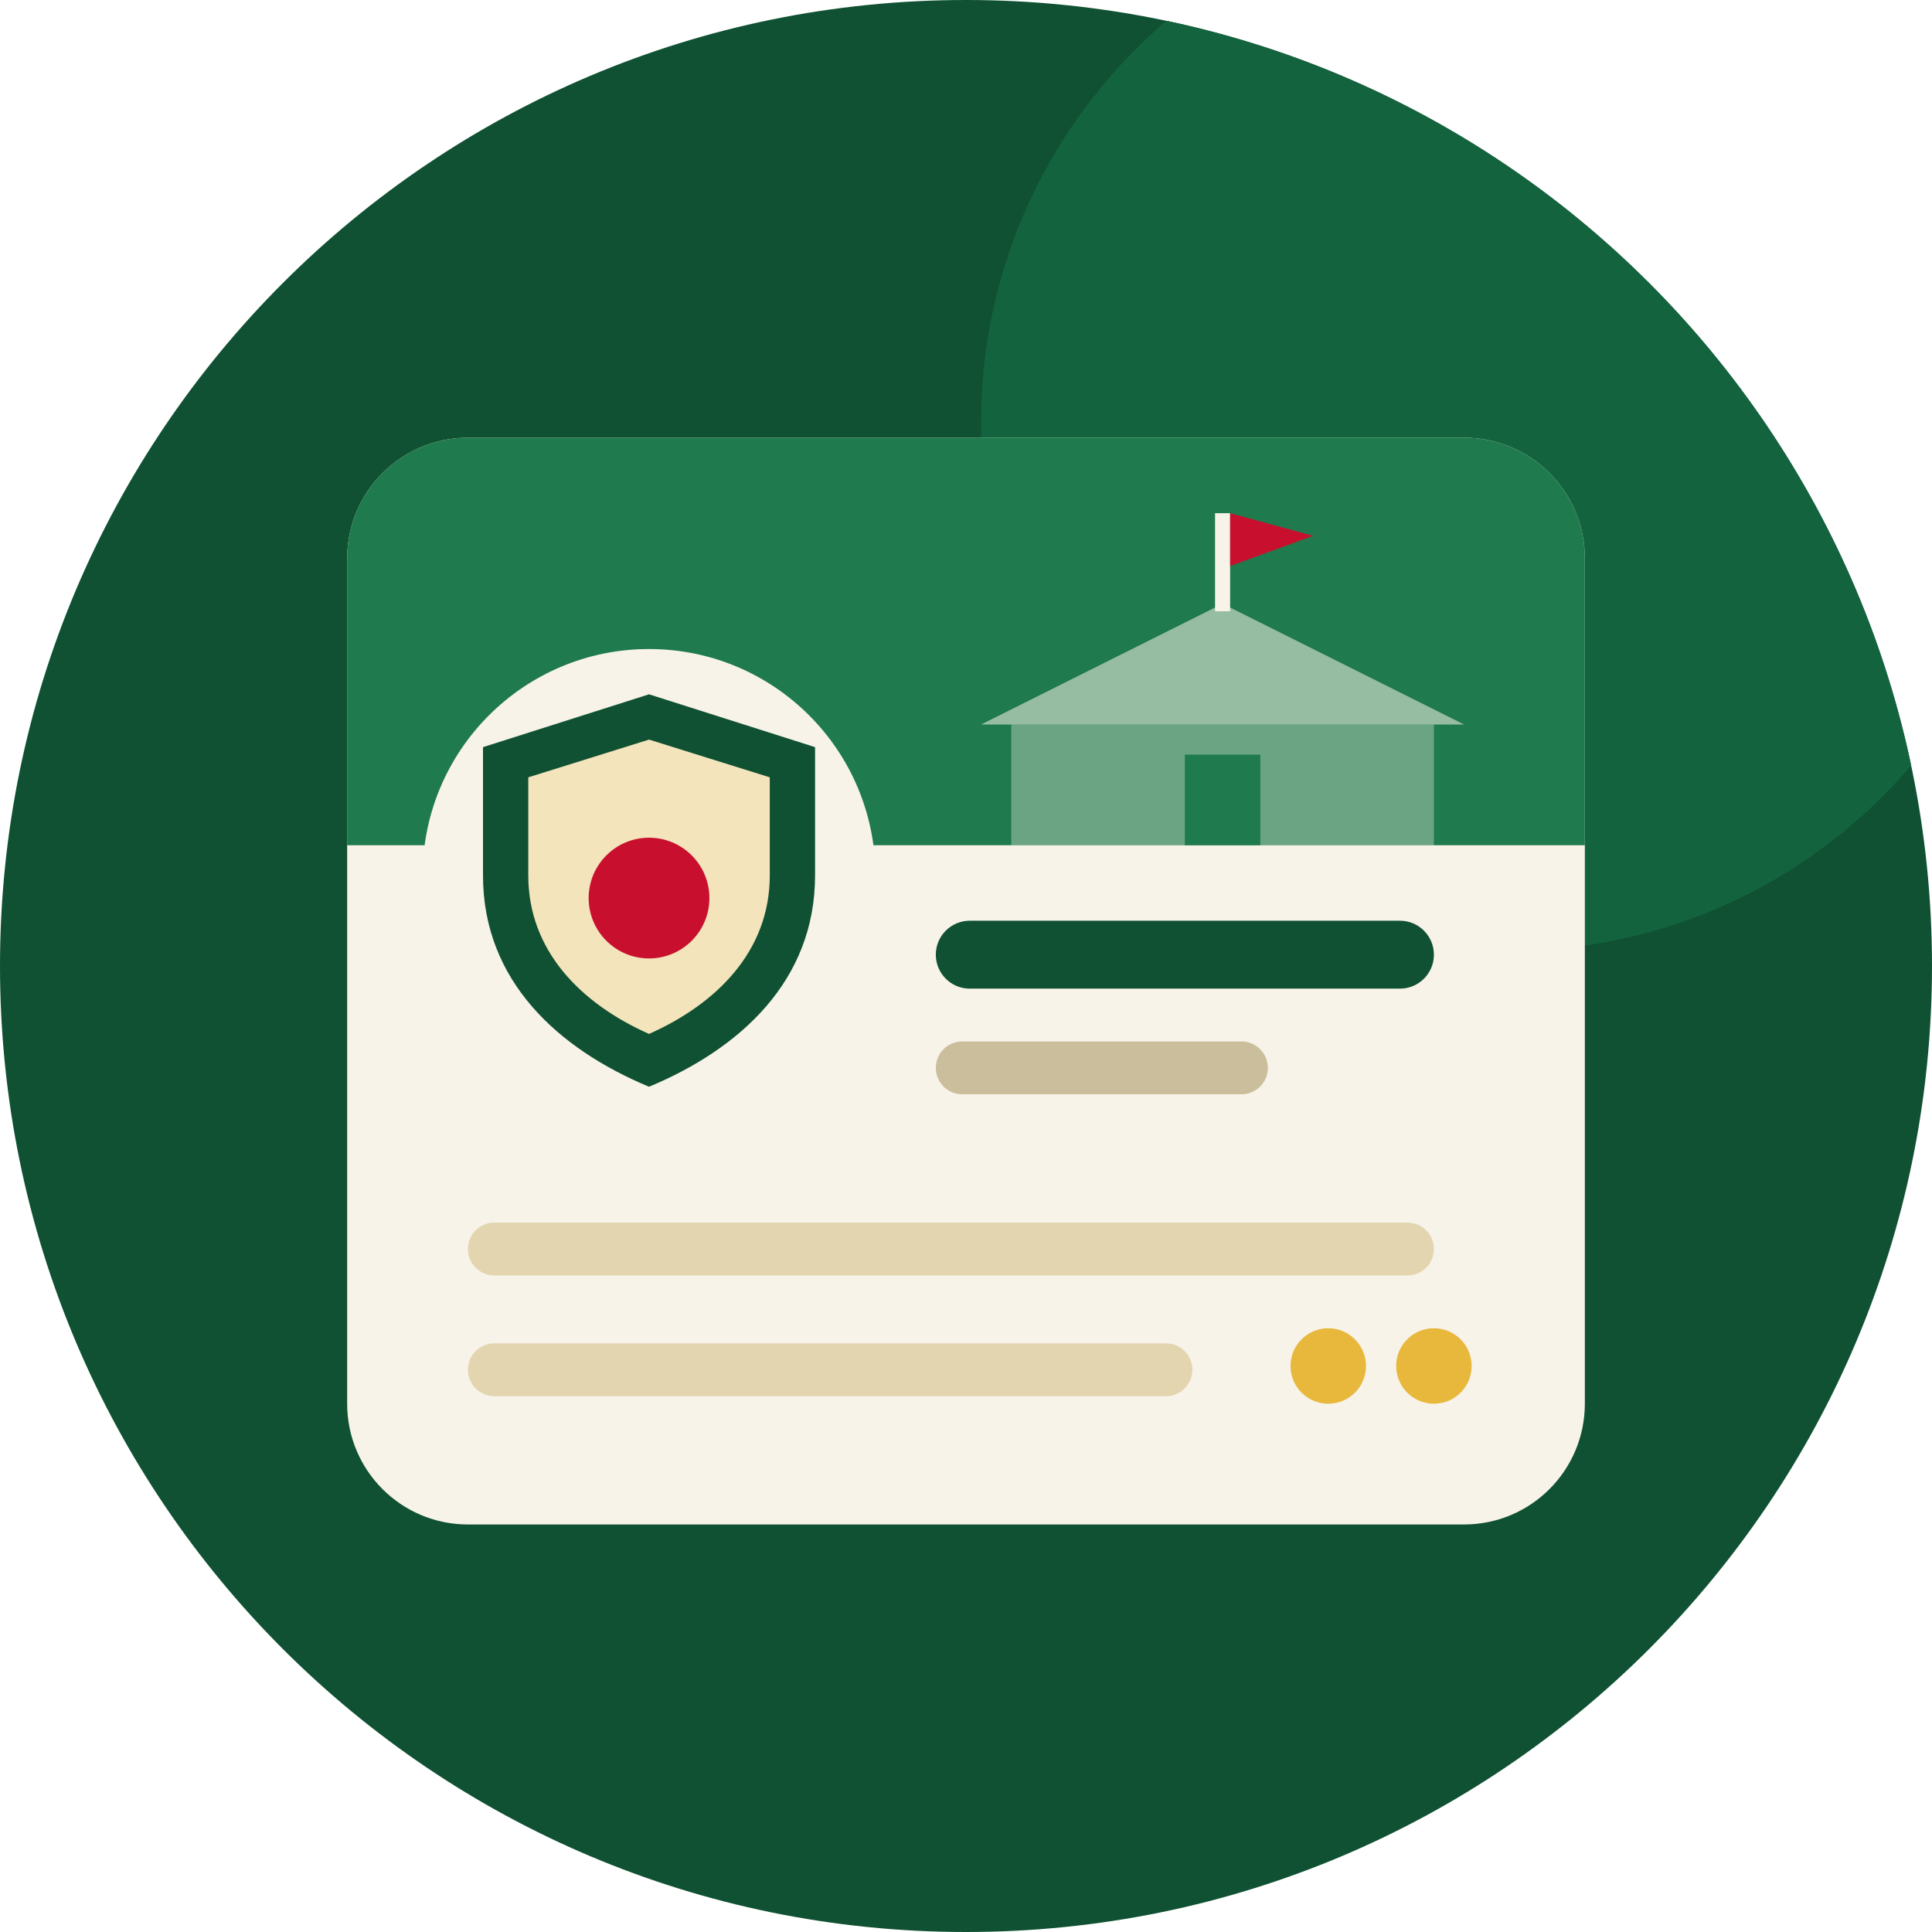
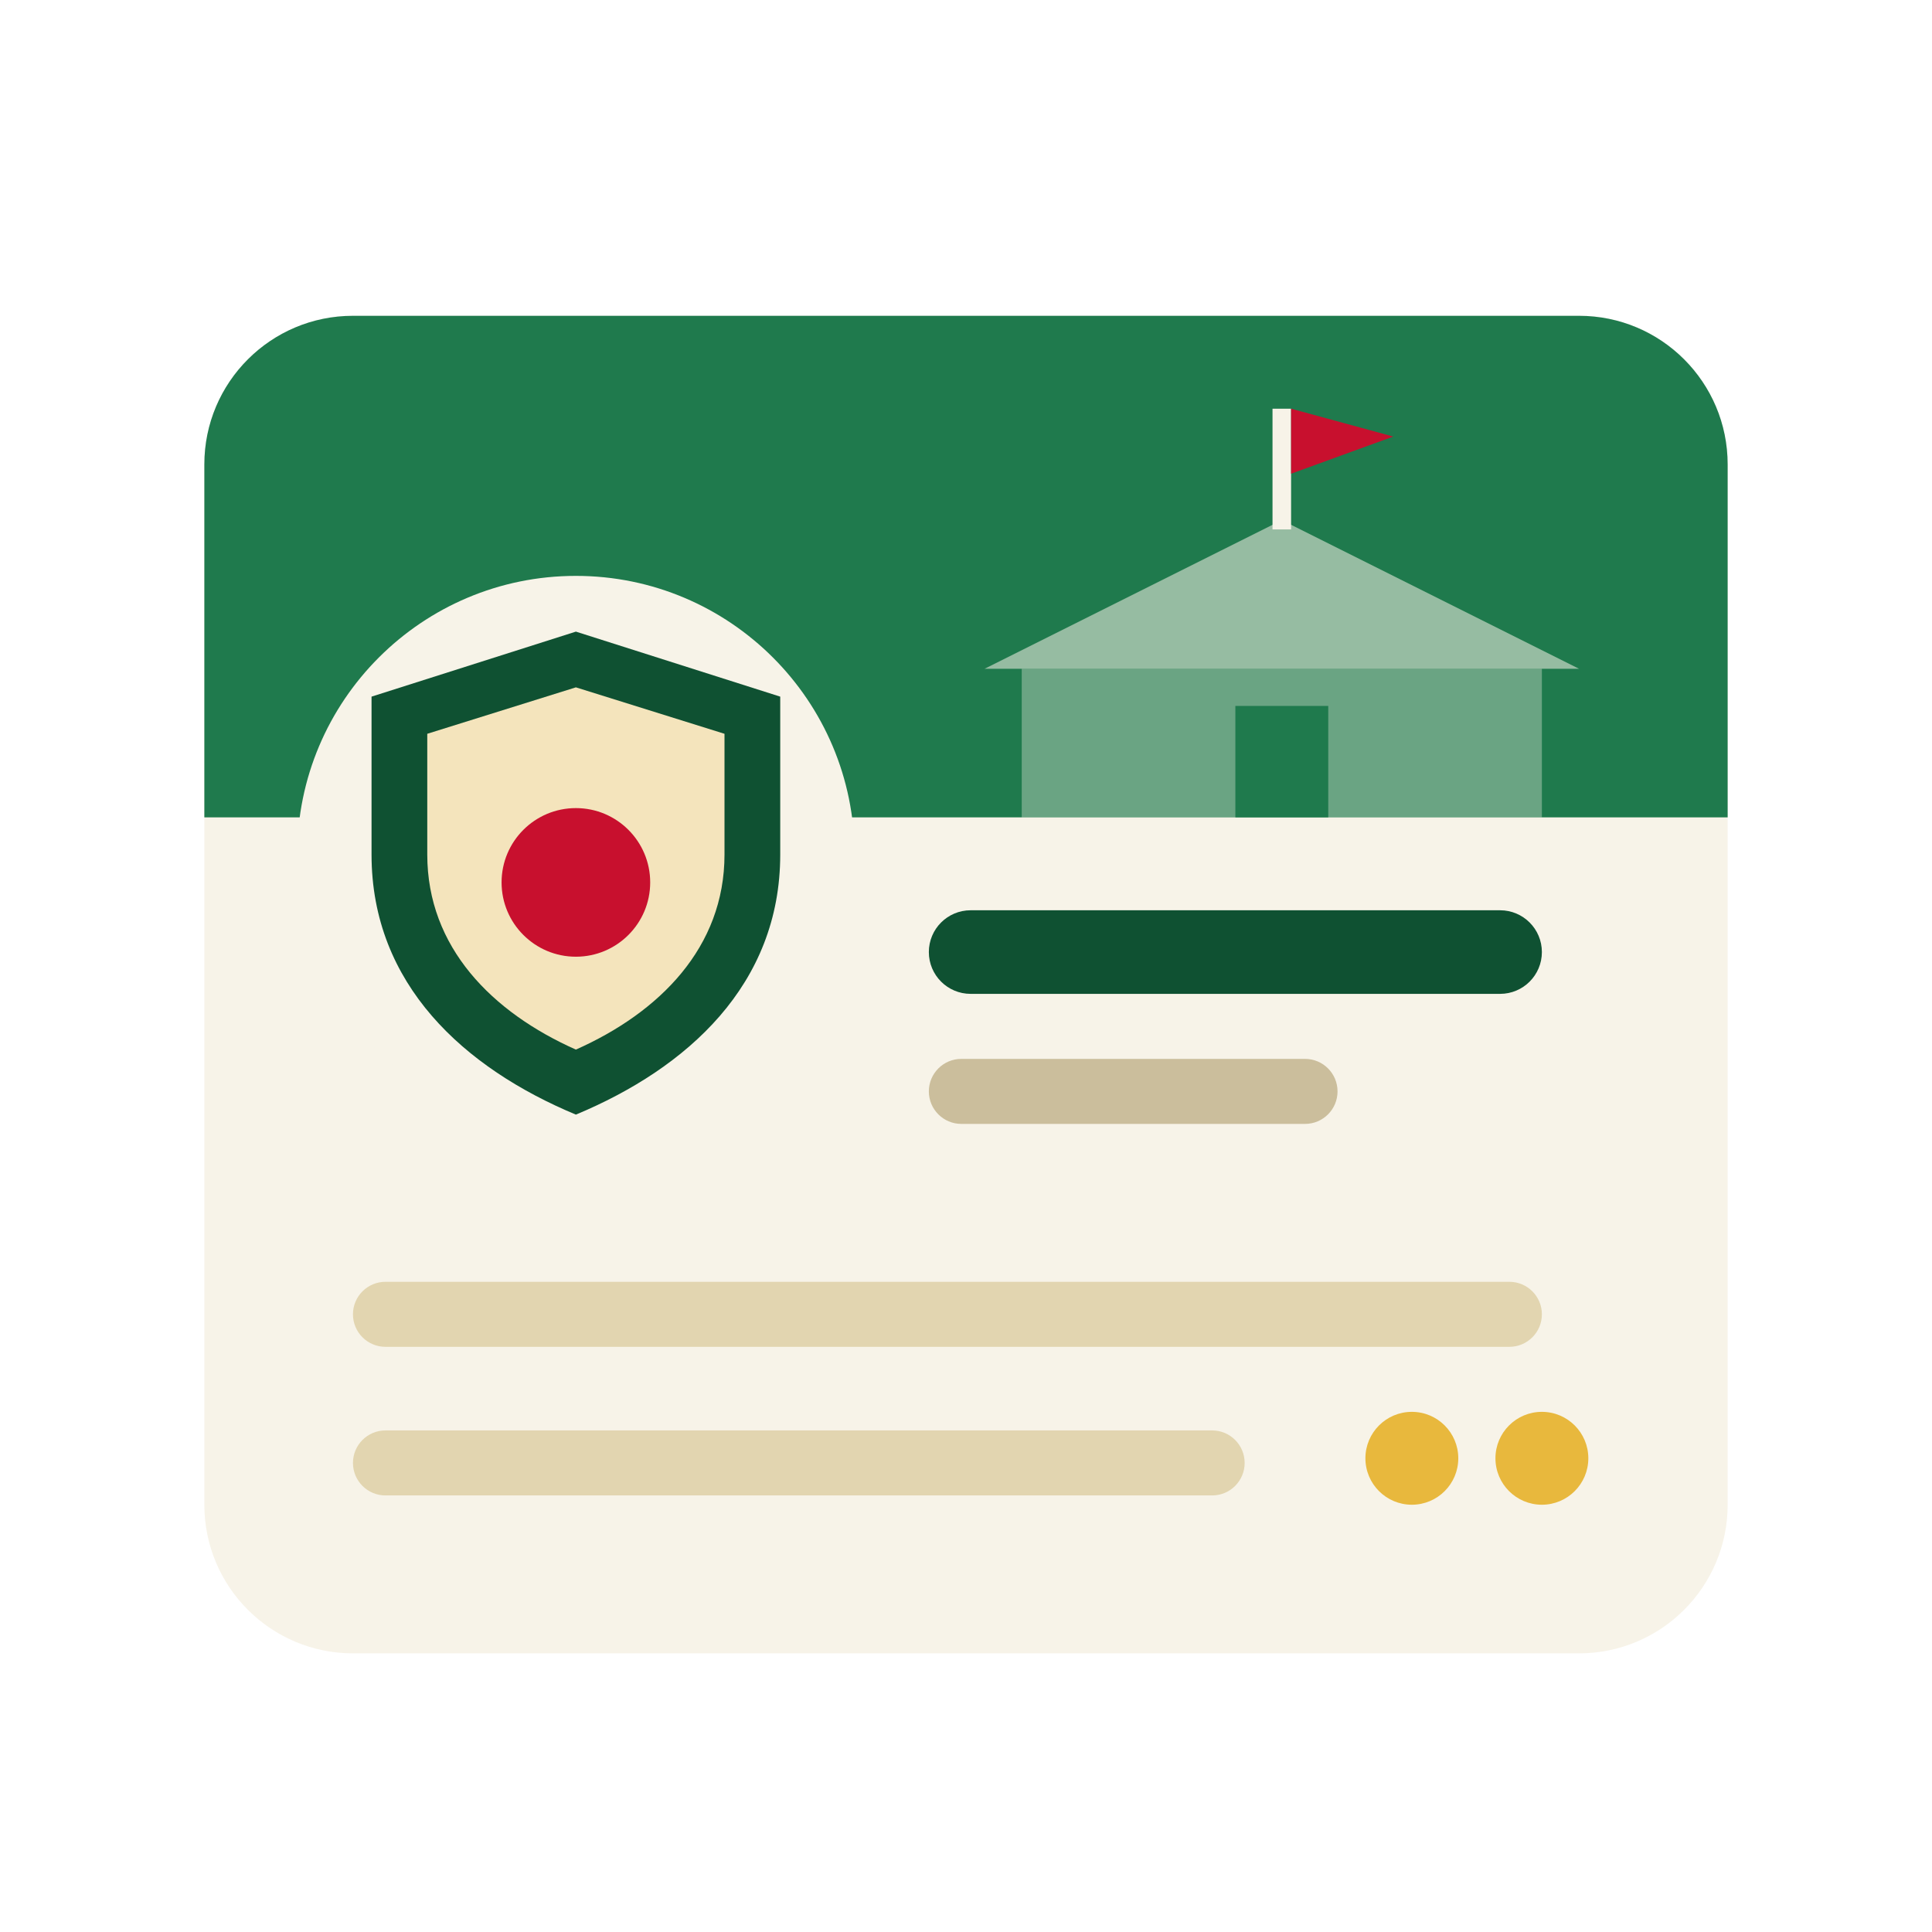
- <svg xmlns="http://www.w3.org/2000/svg" viewBox="0 0 256 256">
+ <svg xmlns="http://www.w3.org/2000/svg" viewBox="24 24 208 208">
  <defs>
    <clipPath id="c">
      <circle cx="128" cy="128" r="128" />
    </clipPath>
  </defs>
  <g clip-path="url(#c)">
-     <rect width="256" height="256" fill="#0F5132" />
-     <circle cx="200" cy="56" r="70" fill="#14633F" />
    <rect x="46" y="58" width="164" height="144" rx="16" fill="#F7F3E8" />
    <clipPath id="top">
      <rect x="46" y="58" width="164" height="144" rx="16" />
    </clipPath>
    <g clip-path="url(#top)">
      <rect x="46" y="58" width="164" height="54" fill="#1F7A4D" />
      <g fill="#F7F3E8">
        <path d="M162 80 L194 96 H130 Z" opacity="0.55" />
        <rect x="134" y="96" width="56" height="16" opacity="0.35" />
        <rect x="157" y="100" width="10" height="12" fill="#1F7A4D" />
        <rect x="161" y="68" width="2" height="13" />
        <path d="M163 68 L174 71 L163 75 Z" fill="#C8102E" />
      </g>
    </g>
    <circle cx="86" cy="116" r="30" fill="#F7F3E8" />
    <path d="M86 92 L108 99 V116 C108 130 98 139 86 144 C74 139 64 130 64 116 V99 Z" fill="#0F5132" />
    <path d="M86 98 L102 103 V116 C102 126 95 133 86 137 C77 133 70 126 70 116 V103 Z" fill="#F4E4BC" />
    <circle cx="86" cy="119" r="8" fill="#C8102E" />
    <rect x="124" y="122" width="66" height="9" rx="4.5" fill="#0F5132" />
    <rect x="124" y="138" width="44" height="7" rx="3.5" fill="#CBBE9C" />
    <rect x="62" y="162" width="128" height="7" rx="3.5" fill="#E2D5B0" />
    <rect x="62" y="178" width="96" height="7" rx="3.5" fill="#E2D5B0" />
    <g fill="#E8B83D">
      <circle cx="176" cy="181" r="5" />
      <circle cx="190" cy="181" r="5" />
    </g>
  </g>
</svg>
